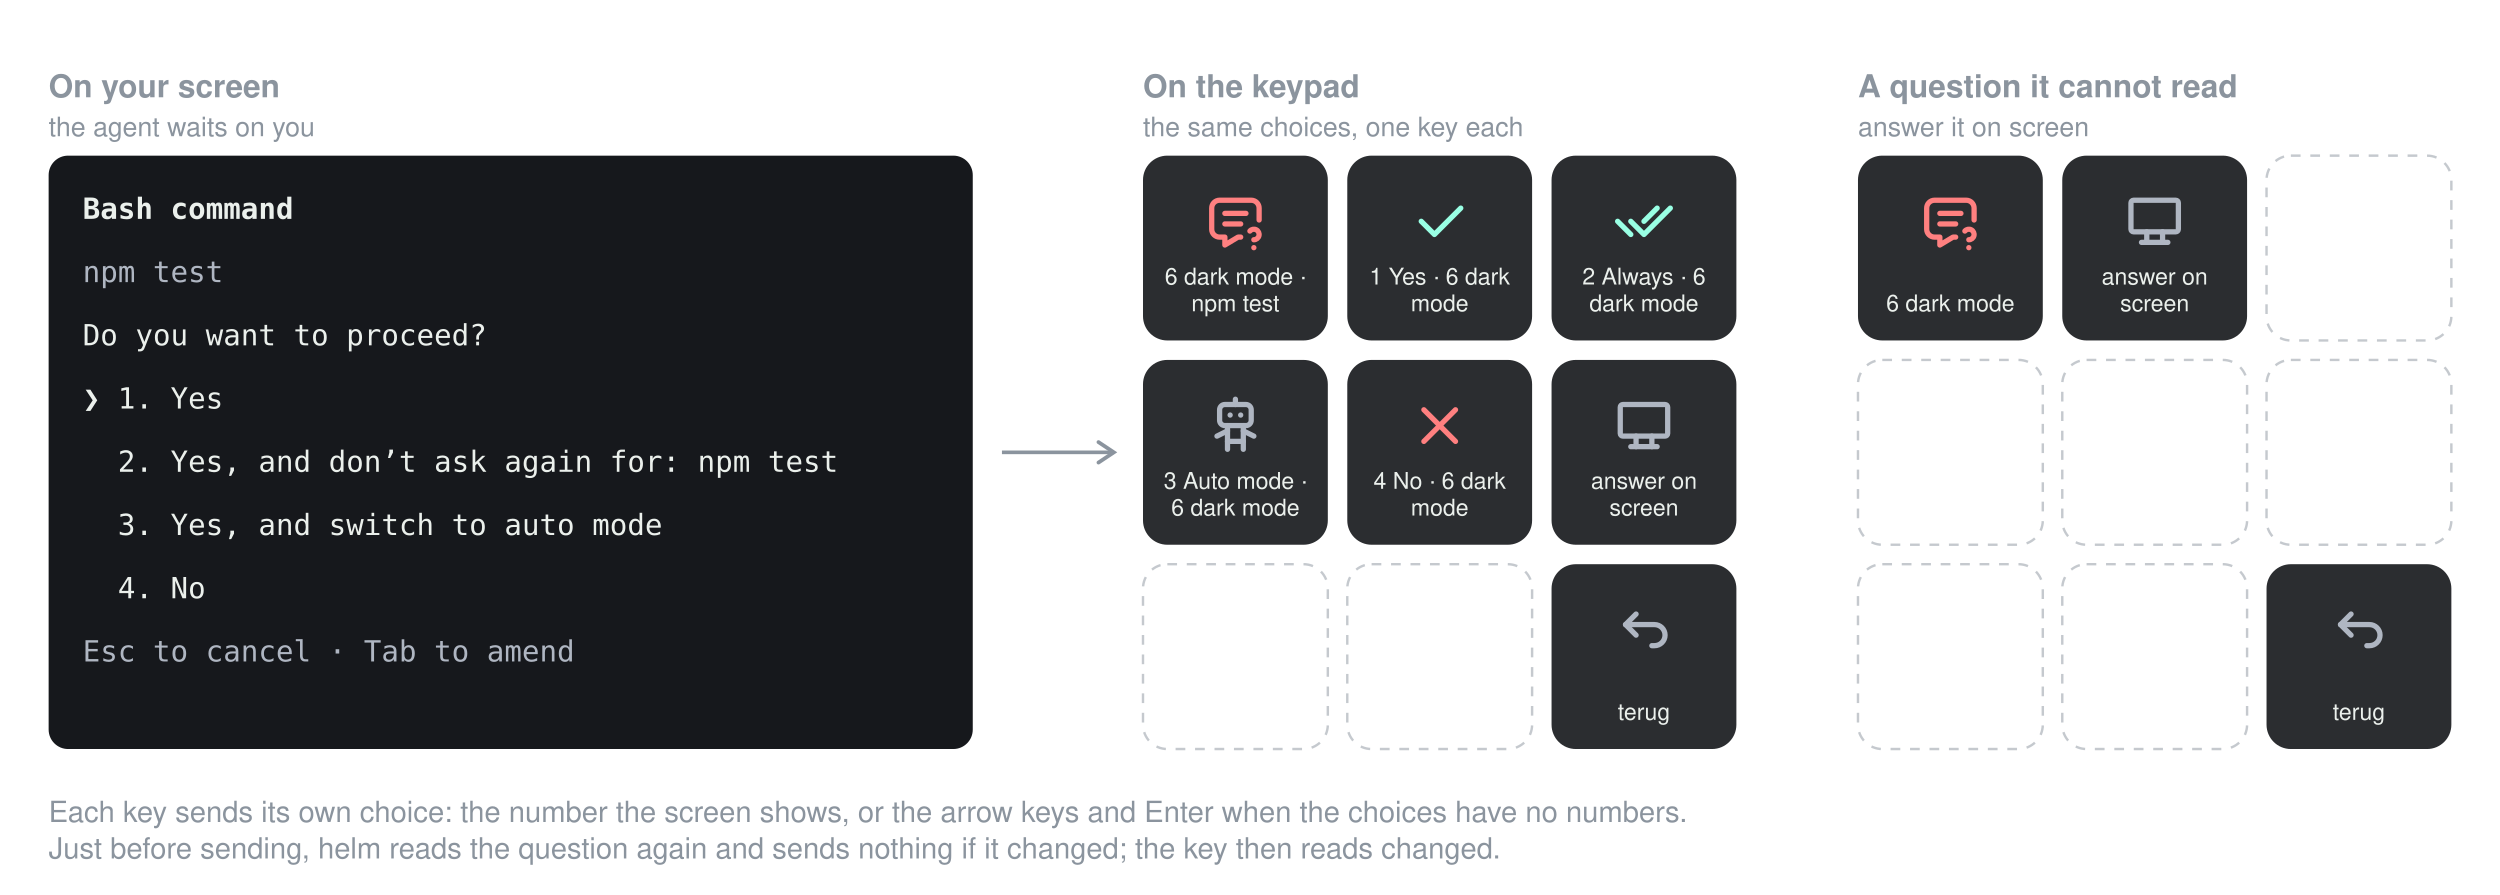
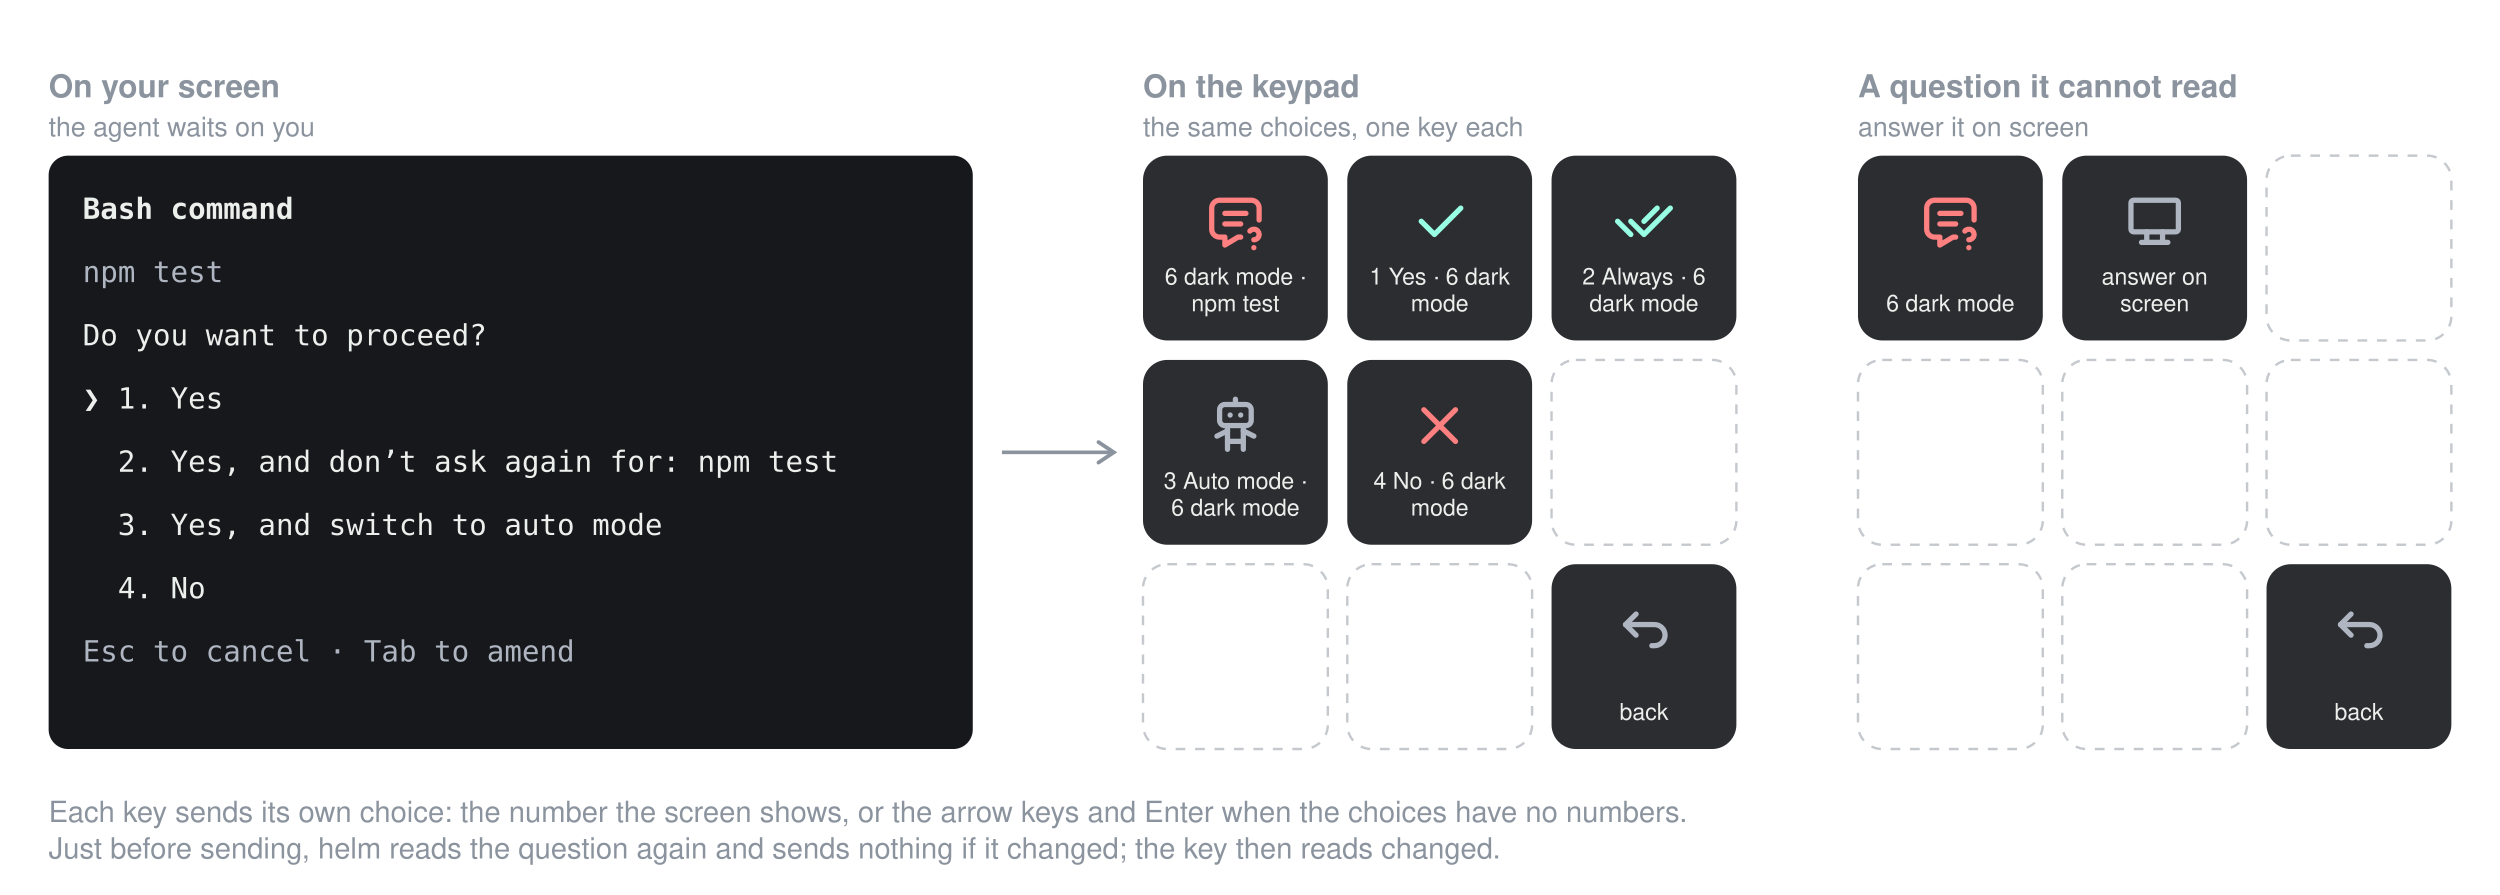
<svg xmlns="http://www.w3.org/2000/svg" viewBox="0 0 1028 368" width="1028" height="368" font-family="-apple-system, BlinkMacSystemFont, 'Segoe UI', Helvetica, Arial, sans-serif">
  <defs>
    <marker id="a" viewBox="0 0 10 10" refX="8" refY="5" markerWidth="7" markerHeight="7" orient="auto">
      <path d="M2 1L8 5L2 9" fill="none" stroke="#8b949e" stroke-width="1.5" stroke-linecap="round" />
    </marker>
  </defs>
  <rect x="20" y="64" width="380" height="244" rx="8" fill="#16181c" />
  <text x="34" y="90" font-size="12" font-weight="600" font-family="ui-monospace, SFMono-Regular, Menlo, monospace" fill="#ebf0ec" xml:space="preserve">Bash command</text>
  <text x="34" y="116" font-size="12" font-weight="400" font-family="ui-monospace, SFMono-Regular, Menlo, monospace" fill="#afb6c2" xml:space="preserve">npm test</text>
  <text x="34" y="142" font-size="12" font-weight="400" font-family="ui-monospace, SFMono-Regular, Menlo, monospace" fill="#ebf0ec" xml:space="preserve">Do you want to proceed?</text>
  <text x="34" y="168" font-size="12" font-weight="400" font-family="ui-monospace, SFMono-Regular, Menlo, monospace" fill="#ebf0ec" xml:space="preserve">❯ 1. Yes</text>
  <text x="34" y="194" font-size="12" font-weight="400" font-family="ui-monospace, SFMono-Regular, Menlo, monospace" fill="#ebf0ec" xml:space="preserve">  2. Yes, and don’t ask again for: npm test</text>
  <text x="34" y="220" font-size="12" font-weight="400" font-family="ui-monospace, SFMono-Regular, Menlo, monospace" fill="#ebf0ec" xml:space="preserve">  3. Yes, and switch to auto mode</text>
  <text x="34" y="246" font-size="12" font-weight="400" font-family="ui-monospace, SFMono-Regular, Menlo, monospace" fill="#ebf0ec" xml:space="preserve">  4. No</text>
  <text x="34" y="272" font-size="12" font-weight="400" font-family="ui-monospace, SFMono-Regular, Menlo, monospace" fill="#afb6c2" xml:space="preserve">Esc to cancel · Tab to amend</text>
  <text x="20" y="40" font-size="13" font-weight="600" fill="#8b949e" text-anchor="start">On your screen</text>
  <text x="20" y="56" font-size="11" font-weight="400" fill="#8b949e" text-anchor="start">the agent waits on you</text>
  <text x="470" y="40" font-size="13" font-weight="600" fill="#8b949e" text-anchor="start">On the keypad</text>
  <text x="470" y="56" font-size="11" font-weight="400" fill="#8b949e" text-anchor="start">the same choices, one key each</text>
  <rect x="470" y="64" width="76" height="76" rx="10" fill="#2b2d30" />
  <g transform="translate(495.0 78.0) scale(1.083333)" fill="none" stroke="#ff8080" stroke-width="2" stroke-linecap="round" stroke-linejoin="round">
    <path d="M8 9h8" />
    <path d="M8 13h6" />
    <path d="M14 18h-1l-5 3v-3h-2a3 3 0 0 1 -3 -3v-8a3 3 0 0 1 3 -3h12a3 3 0 0 1 3 3v4.5" />
    <path d="M19 22v.01" />
    <path d="M19 19a2.003 2.003 0 0 0 .914 -3.782a1.98 1.98 0 0 0 -2.414 .483" />
  </g>
  <text x="508.0" y="117" text-anchor="middle" font-size="9.5" fill="#ebf0ec">6 dark mode ·</text>
  <text x="508.0" y="128" text-anchor="middle" font-size="9.5" fill="#ebf0ec">npm test</text>
  <rect x="554" y="64" width="76" height="76" rx="10" fill="#2b2d30" />
  <g transform="translate(579.0 78.0) scale(1.083333)" fill="none" stroke="#99ffe4" stroke-width="2" stroke-linecap="round" stroke-linejoin="round">
    <path d="M5 12l5 5l10 -10" />
  </g>
  <text x="592.0" y="117" text-anchor="middle" font-size="9.5" fill="#ebf0ec">1 Yes · 6 dark</text>
  <text x="592.0" y="128" text-anchor="middle" font-size="9.5" fill="#ebf0ec">mode</text>
  <rect x="638" y="64" width="76" height="76" rx="10" fill="#2b2d30" />
  <g transform="translate(663.0 78.0) scale(1.083333)" fill="none" stroke="#99ffe4" stroke-width="2" stroke-linecap="round" stroke-linejoin="round">
    <path d="M7 12l5 5l10 -10" />
    <path d="M2 12l5 5m5 -5l5 -5" />
  </g>
  <text x="676.0" y="117" text-anchor="middle" font-size="9.5" fill="#ebf0ec">2 Always · 6</text>
  <text x="676.0" y="128" text-anchor="middle" font-size="9.5" fill="#ebf0ec">dark mode</text>
  <rect x="470" y="148" width="76" height="76" rx="10" fill="#2b2d30" />
  <g transform="translate(495.0 162.0) scale(1.083333)" fill="none" stroke="#afb6c2" stroke-width="2" stroke-linecap="round" stroke-linejoin="round">
    <path d="M6 4m0 2a2 2 0 0 1 2 -2h8a2 2 0 0 1 2 2v4a2 2 0 0 1 -2 2h-8a2 2 0 0 1 -2 -2z" />
    <path d="M12 2v2" />
    <path d="M9 12v9" />
    <path d="M15 12v9" />
    <path d="M5 16l4 -2" />
    <path d="M15 14l4 2" />
    <path d="M9 18h6" />
    <path d="M10 8v.01" />
    <path d="M14 8v.01" />
  </g>
  <text x="508.0" y="201" text-anchor="middle" font-size="9.5" fill="#ebf0ec">3 Auto mode ·</text>
  <text x="508.0" y="212" text-anchor="middle" font-size="9.5" fill="#ebf0ec">6 dark mode</text>
  <rect x="554" y="148" width="76" height="76" rx="10" fill="#2b2d30" />
  <g transform="translate(579.0 162.0) scale(1.083333)" fill="none" stroke="#ff8080" stroke-width="2" stroke-linecap="round" stroke-linejoin="round">
    <path d="M18 6l-12 12" />
    <path d="M6 6l12 12" />
  </g>
  <text x="592.0" y="201" text-anchor="middle" font-size="9.5" fill="#ebf0ec">4 No · 6 dark</text>
  <text x="592.0" y="212" text-anchor="middle" font-size="9.5" fill="#ebf0ec">mode</text>
-   <rect x="638" y="148" width="76" height="76" rx="10" fill="#2b2d30" />
-   <g transform="translate(663.0 162.0) scale(1.083333)" fill="none" stroke="#afb6c2" stroke-width="2" stroke-linecap="round" stroke-linejoin="round">
-     <path d="M3 5a1 1 0 0 1 1 -1h16a1 1 0 0 1 1 1v10a1 1 0 0 1 -1 1h-16a1 1 0 0 1 -1 -1v-10z" />
-     <path d="M7 20h10" />
-     <path d="M9 16v4" />
-     <path d="M15 16v4" />
-   </g>
-   <text x="676.0" y="201" text-anchor="middle" font-size="9.5" fill="#ebf0ec">answer on</text>
-   <text x="676.0" y="212" text-anchor="middle" font-size="9.5" fill="#ebf0ec">screen</text>
+   <rect x="638" y="148" width="76" height="76" rx="10" fill="none" stroke="#8b949e" stroke-width="1" stroke-dasharray="4 4" opacity="0.5" />
  <rect x="470" y="232" width="76" height="76" rx="10" fill="none" stroke="#8b949e" stroke-width="1" stroke-dasharray="4 4" opacity="0.5" />
  <rect x="554" y="232" width="76" height="76" rx="10" fill="none" stroke="#8b949e" stroke-width="1" stroke-dasharray="4 4" opacity="0.5" />
  <rect x="638" y="232" width="76" height="76" rx="10" fill="#2b2d30" />
  <g transform="translate(663.0 246.0) scale(1.083333)" fill="none" stroke="#afb6c2" stroke-width="2" stroke-linecap="round" stroke-linejoin="round">
    <path d="M9 14l-4 -4l4 -4" />
    <path d="M5 10h11a4 4 0 1 1 0 8h-1" />
  </g>
-   <text x="676.0" y="296" text-anchor="middle" font-size="9.5" fill="#ebf0ec">terug</text>
+   <text x="676.0" y="296" text-anchor="middle" font-size="9.5" fill="#ebf0ec">back</text>
  <line x1="412" y1="186.0" x2="458" y2="186.0" stroke="#8b949e" stroke-width="1.5" marker-end="url(#a)" />
  <text x="764" y="40" font-size="13" font-weight="600" fill="#8b949e" text-anchor="start">A question it cannot read</text>
  <text x="764" y="56" font-size="11" font-weight="400" fill="#8b949e" text-anchor="start">answer it on screen</text>
  <rect x="764" y="64" width="76" height="76" rx="10" fill="#2b2d30" />
  <g transform="translate(789.0 78.0) scale(1.083333)" fill="none" stroke="#ff8080" stroke-width="2" stroke-linecap="round" stroke-linejoin="round">
    <path d="M8 9h8" />
    <path d="M8 13h6" />
    <path d="M14 18h-1l-5 3v-3h-2a3 3 0 0 1 -3 -3v-8a3 3 0 0 1 3 -3h12a3 3 0 0 1 3 3v4.5" />
    <path d="M19 22v.01" />
    <path d="M19 19a2.003 2.003 0 0 0 .914 -3.782a1.98 1.98 0 0 0 -2.414 .483" />
  </g>
  <text x="802.0" y="128" text-anchor="middle" font-size="9.5" fill="#ebf0ec">6 dark mode</text>
  <rect x="848" y="64" width="76" height="76" rx="10" fill="#2b2d30" />
  <g transform="translate(873.0 78.0) scale(1.083333)" fill="none" stroke="#afb6c2" stroke-width="2" stroke-linecap="round" stroke-linejoin="round">
    <path d="M3 5a1 1 0 0 1 1 -1h16a1 1 0 0 1 1 1v10a1 1 0 0 1 -1 1h-16a1 1 0 0 1 -1 -1v-10z" />
    <path d="M7 20h10" />
    <path d="M9 16v4" />
    <path d="M15 16v4" />
  </g>
  <text x="886.0" y="117" text-anchor="middle" font-size="9.5" fill="#ebf0ec">answer on</text>
  <text x="886.0" y="128" text-anchor="middle" font-size="9.5" fill="#ebf0ec">screen</text>
  <rect x="932" y="64" width="76" height="76" rx="10" fill="none" stroke="#8b949e" stroke-width="1" stroke-dasharray="4 4" opacity="0.5" />
  <rect x="764" y="148" width="76" height="76" rx="10" fill="none" stroke="#8b949e" stroke-width="1" stroke-dasharray="4 4" opacity="0.5" />
  <rect x="848" y="148" width="76" height="76" rx="10" fill="none" stroke="#8b949e" stroke-width="1" stroke-dasharray="4 4" opacity="0.5" />
  <rect x="932" y="148" width="76" height="76" rx="10" fill="none" stroke="#8b949e" stroke-width="1" stroke-dasharray="4 4" opacity="0.5" />
  <rect x="764" y="232" width="76" height="76" rx="10" fill="none" stroke="#8b949e" stroke-width="1" stroke-dasharray="4 4" opacity="0.5" />
  <rect x="848" y="232" width="76" height="76" rx="10" fill="none" stroke="#8b949e" stroke-width="1" stroke-dasharray="4 4" opacity="0.5" />
  <rect x="932" y="232" width="76" height="76" rx="10" fill="#2b2d30" />
  <g transform="translate(957.0 246.0) scale(1.083333)" fill="none" stroke="#afb6c2" stroke-width="2" stroke-linecap="round" stroke-linejoin="round">
    <path d="M9 14l-4 -4l4 -4" />
    <path d="M5 10h11a4 4 0 1 1 0 8h-1" />
  </g>
-   <text x="970.0" y="296" text-anchor="middle" font-size="9.5" fill="#ebf0ec">terug</text>
+   <text x="970.0" y="296" text-anchor="middle" font-size="9.5" fill="#ebf0ec">back</text>
  <text x="20" y="338" font-size="12" font-weight="400" fill="#8b949e" text-anchor="start">Each key sends its own choice: the number the screen shows, or the arrow keys and Enter when the choices have no numbers.</text>
  <text x="20" y="353" font-size="12" font-weight="400" fill="#8b949e" text-anchor="start">Just before sending, helm reads the question again and sends nothing if it changed; the key then reads changed.</text>
</svg>
